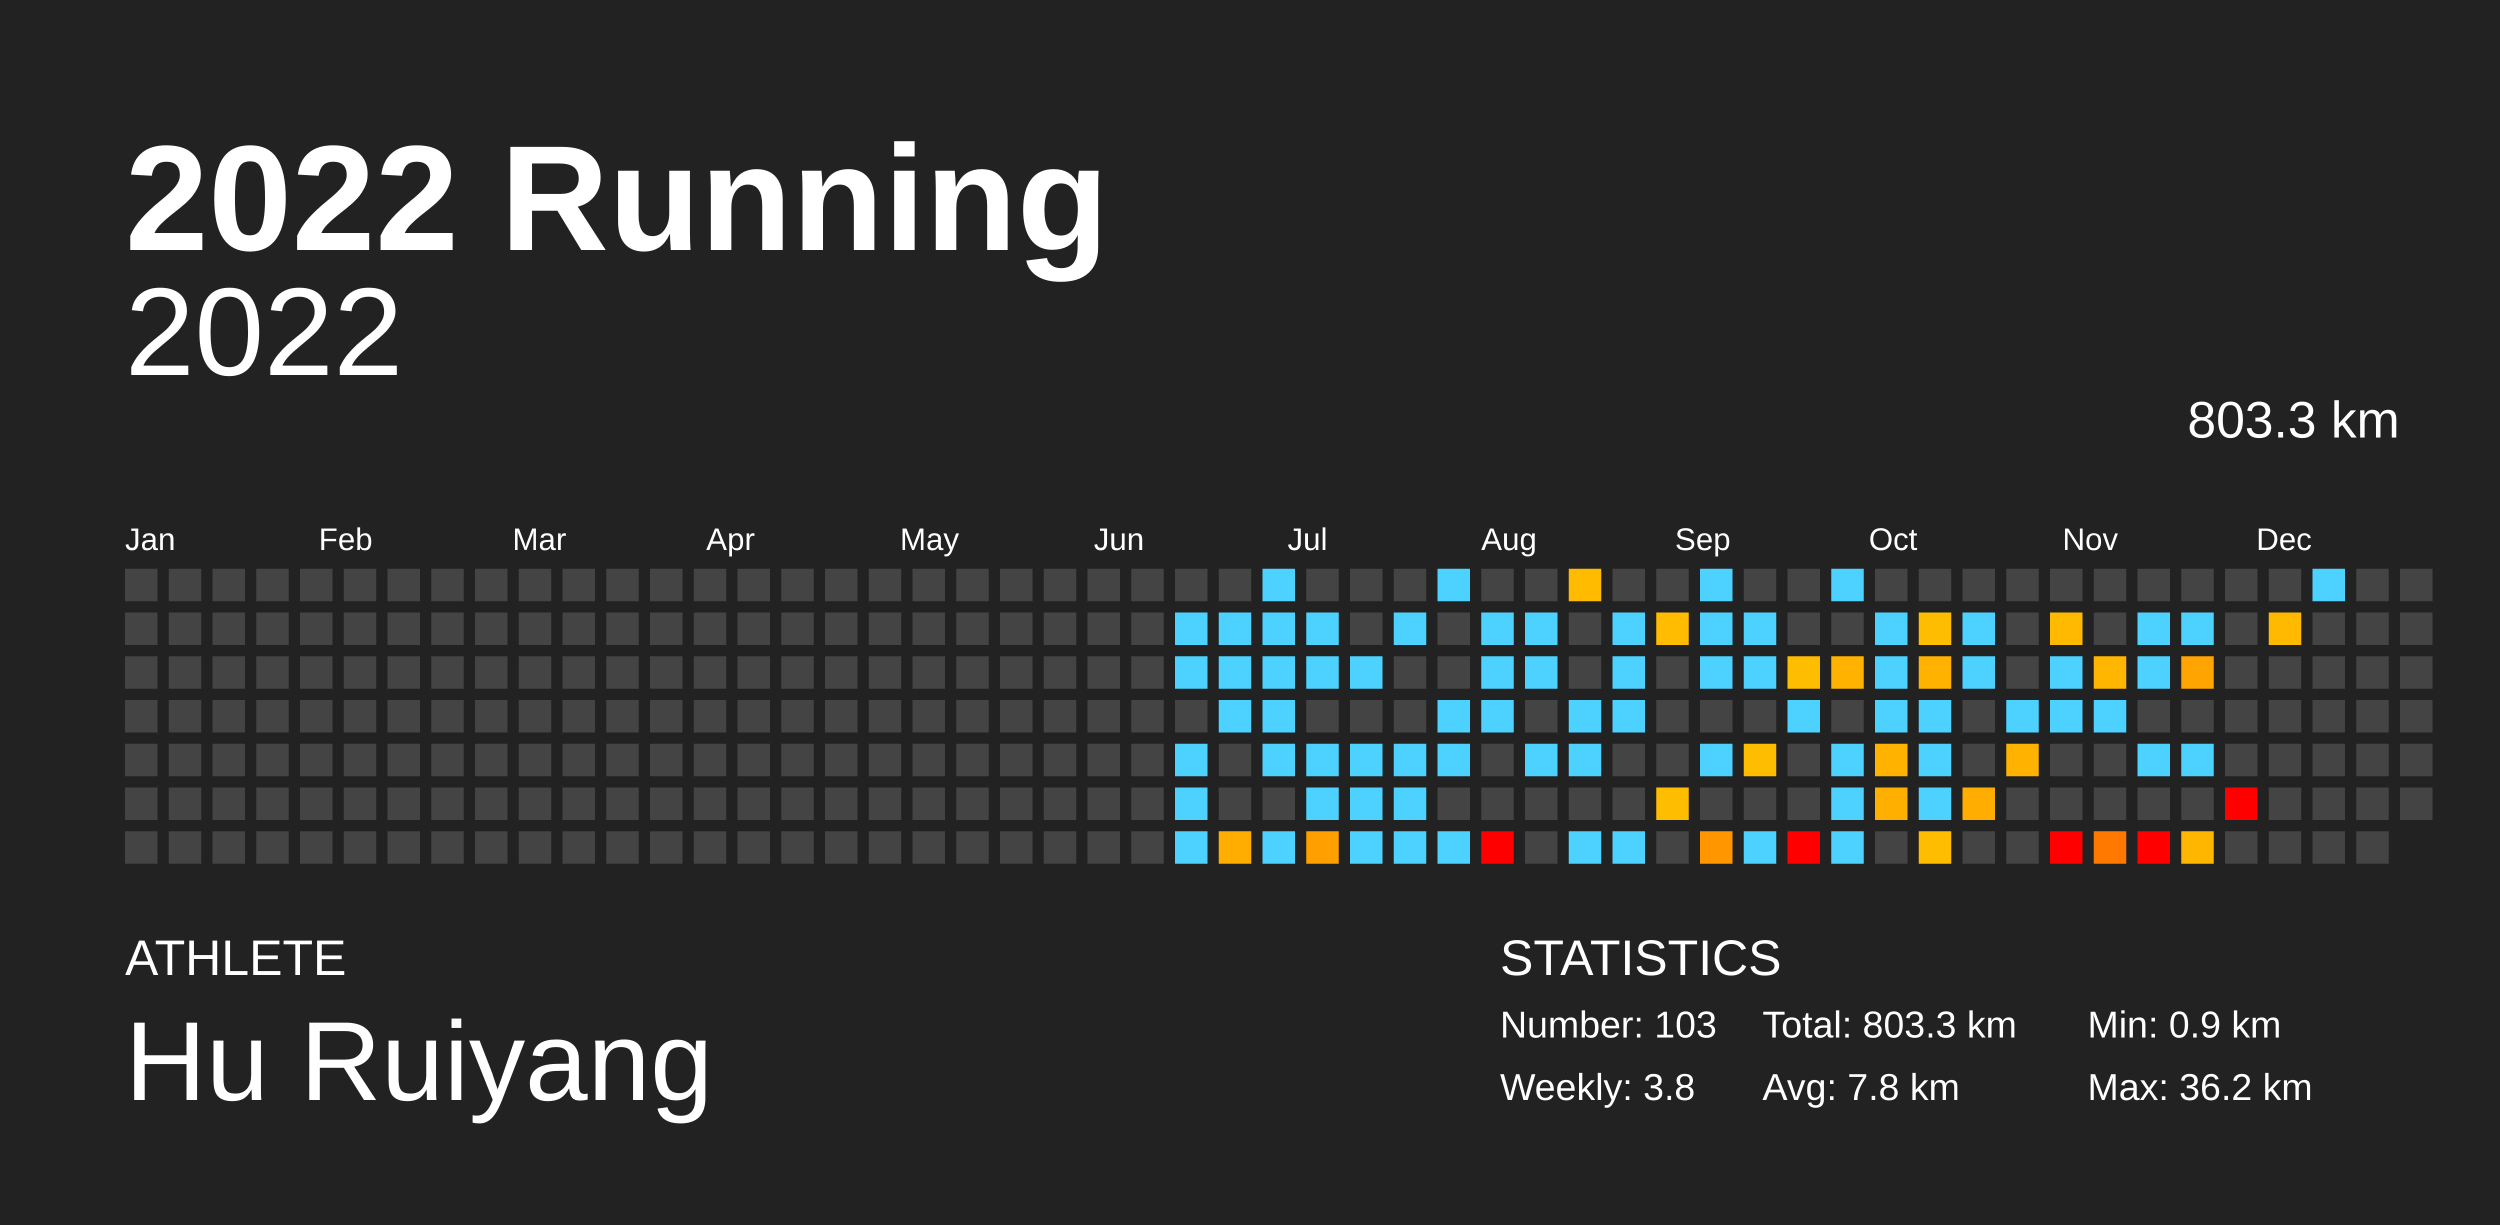
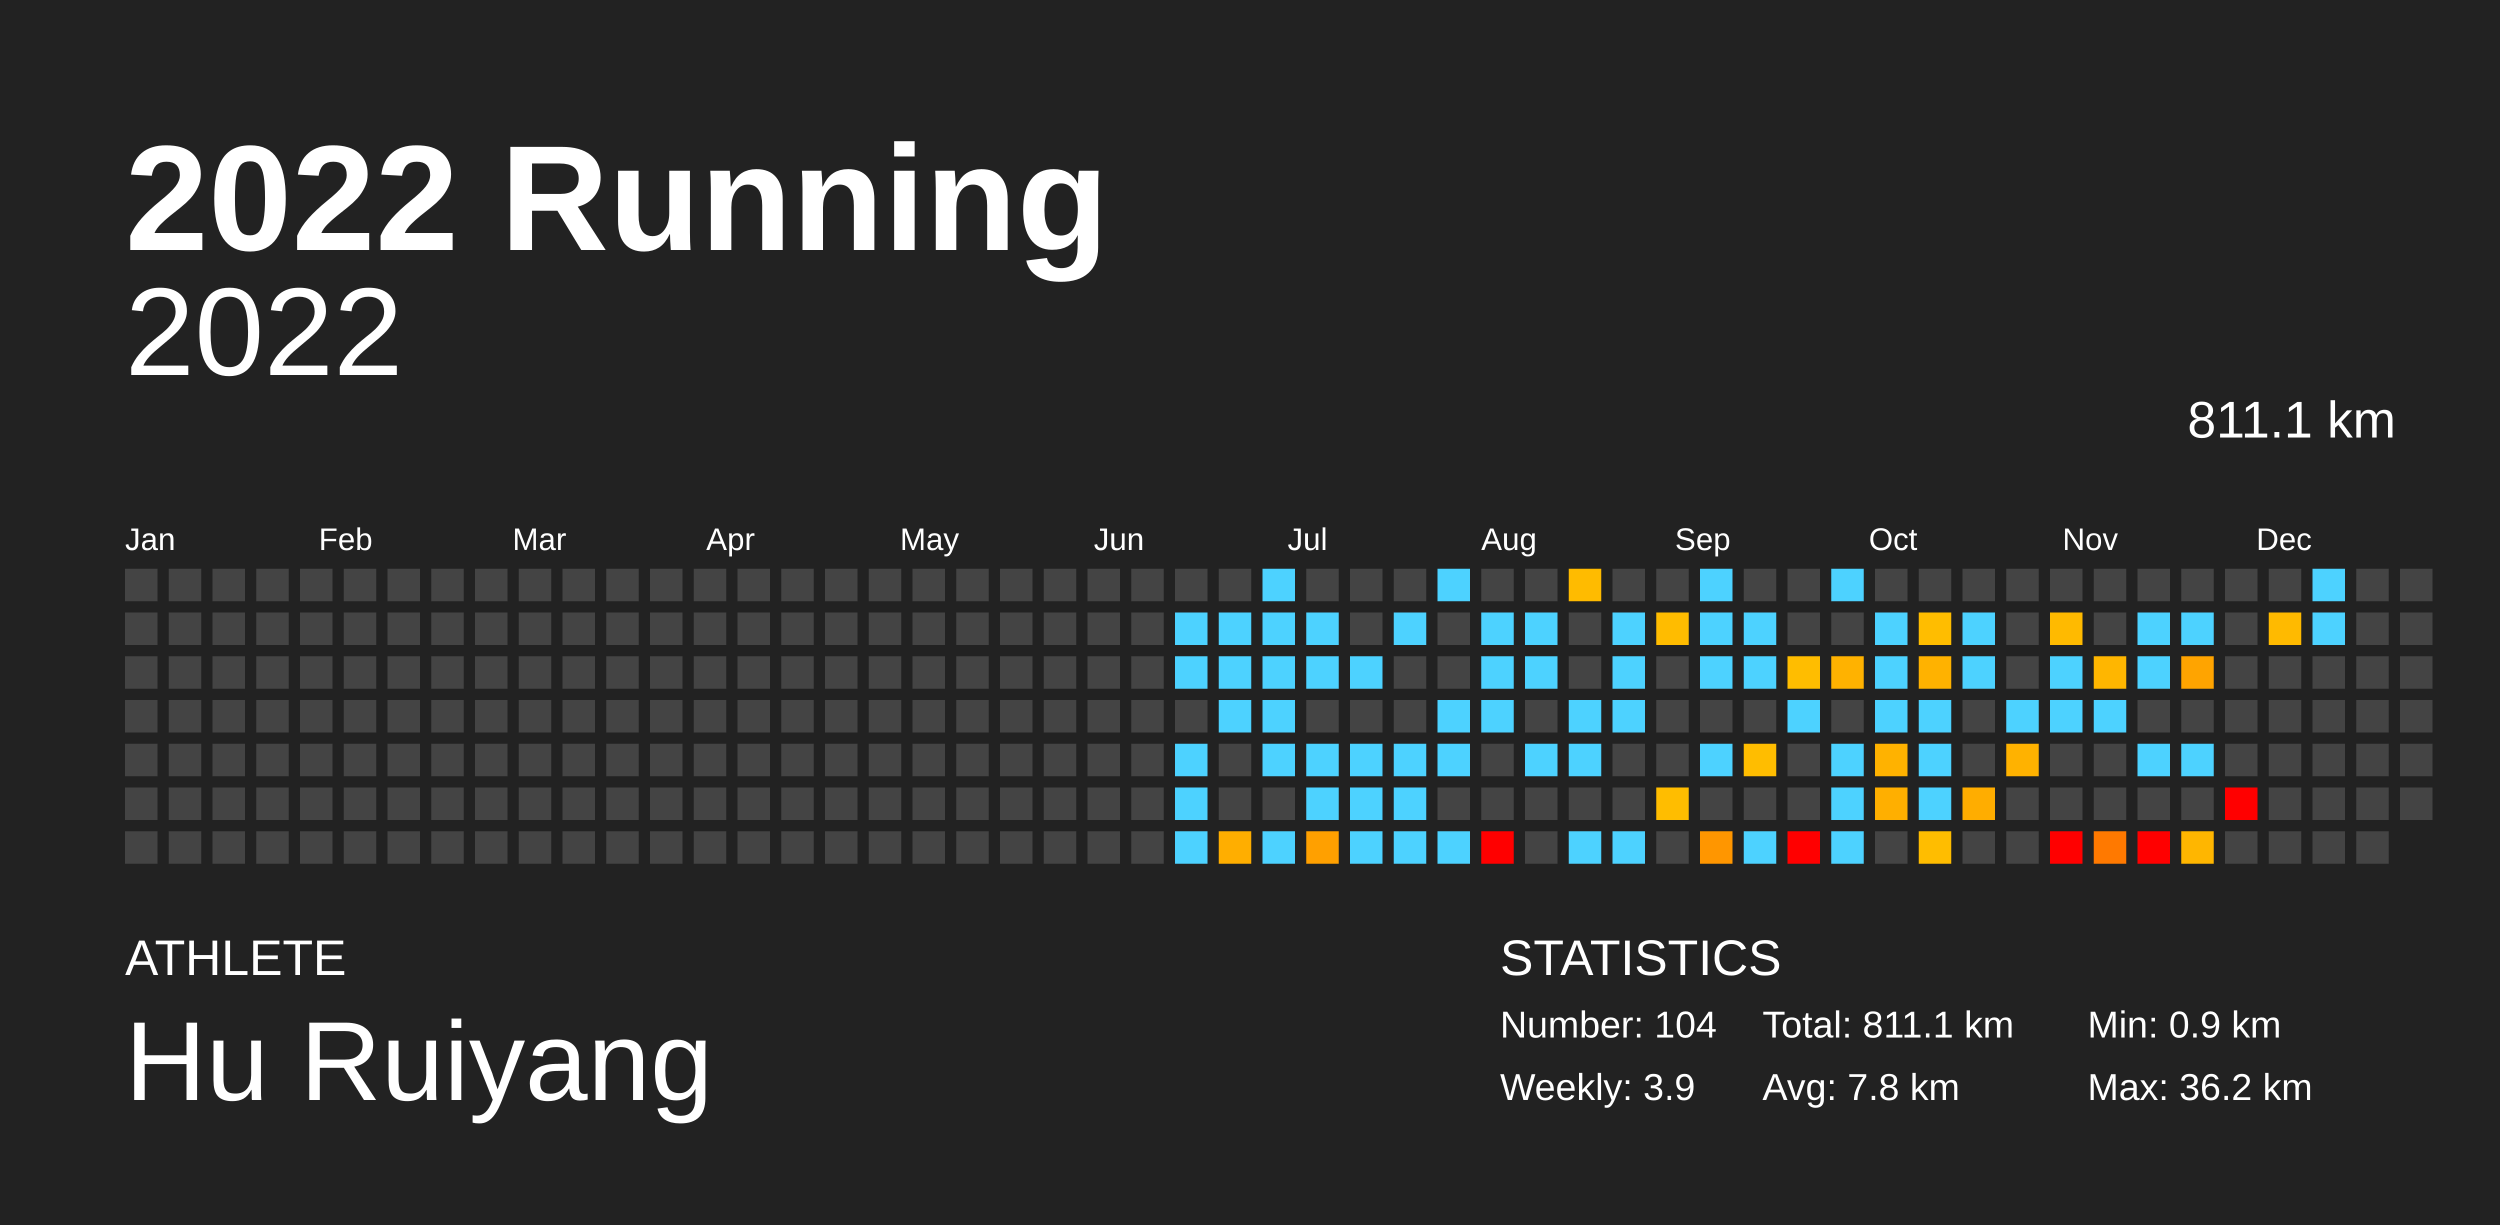
<svg xmlns="http://www.w3.org/2000/svg" baseProfile="full" height="98mm" version="1.1" viewBox="0,0,200,98" width="200mm">
  <defs />
  <rect fill="#222222" height="98" width="200" x="0" y="0" />
  <text fill="#FFFFFF" style="font-size:12px; font-family:Arial; font-weight:bold;" x="10" y="20">2022 Running</text>
  <text fill="#FFFFFF" style="font-size:4px; font-family:Arial" x="10" y="78">ATHLETE</text>
  <text fill="#FFFFFF" style="font-size:9px; font-family:Arial" x="10" y="88">Hu Ruiyang</text>
  <text fill="#FFFFFF" style="font-size:4px; font-family:Arial" x="120" y="78">STATISTICS</text>
-   <text fill="#FFFFFF" style="font-size:3px; font-family:Arial" x="120" y="83">Number: 103</text>
-   <text fill="#FFFFFF" style="font-size:3px; font-family:Arial" x="120" y="88">Weekly: 3.8</text>
-   <text fill="#FFFFFF" style="font-size:3px; font-family:Arial" x="141" y="83">Total: 803.3 km</text>
+   <text fill="#FFFFFF" style="font-size:3px; font-family:Arial" x="120" y="83">Number: 104</text>
+   <text fill="#FFFFFF" style="font-size:3px; font-family:Arial" x="120" y="88">Weekly: 3.9</text>
+   <text fill="#FFFFFF" style="font-size:3px; font-family:Arial" x="141" y="83">Total: 811.1 km</text>
  <text fill="#FFFFFF" style="font-size:3px; font-family:Arial" x="141" y="88">Avg: 7.8 km</text>
  <text fill="#FFFFFF" style="font-size:3px; font-family:Arial" x="167" y="83">Min: 0.9 km</text>
  <text fill="#FFFFFF" style="font-size:3px; font-family:Arial" x="167" y="88">Max: 36.2 km</text>
  <text alignment-baseline="hanging" fill="#FFFFFF" style="font-size:10.0px; font-family:Arial;" x="10" y="30">2022</text>
-   <text alignment-baseline="hanging" fill="#FFFFFF" style="font-size:4.125px; font-family:Arial;" x="175" y="35">803.3 km</text>
+   <text alignment-baseline="hanging" fill="#FFFFFF" style="font-size:4.125px; font-family:Arial;" x="175" y="35">811.1 km</text>
  <text fill="#FFFFFF" style="font-size:2.5px; font-family:Arial" x="10.0" y="44">Jan</text>
  <text fill="#FFFFFF" style="font-size:2.5px; font-family:Arial" x="25.5" y="44">Feb</text>
  <text fill="#FFFFFF" style="font-size:2.5px; font-family:Arial" x="41.0" y="44">Mar</text>
  <text fill="#FFFFFF" style="font-size:2.5px; font-family:Arial" x="56.5" y="44">Apr</text>
  <text fill="#FFFFFF" style="font-size:2.5px; font-family:Arial" x="72.0" y="44">May</text>
  <text fill="#FFFFFF" style="font-size:2.5px; font-family:Arial" x="87.5" y="44">Jun</text>
  <text fill="#FFFFFF" style="font-size:2.5px; font-family:Arial" x="103.0" y="44">Jul</text>
  <text fill="#FFFFFF" style="font-size:2.5px; font-family:Arial" x="118.5" y="44">Aug</text>
  <text fill="#FFFFFF" style="font-size:2.5px; font-family:Arial" x="134.0" y="44">Sep</text>
  <text fill="#FFFFFF" style="font-size:2.5px; font-family:Arial" x="149.5" y="44">Oct</text>
  <text fill="#FFFFFF" style="font-size:2.5px; font-family:Arial" x="165.0" y="44">Nov</text>
  <text fill="#FFFFFF" style="font-size:2.5px; font-family:Arial" x="180.5" y="44">Dec</text>
  <rect fill="#444444" height="2.6" width="2.6" x="10.0" y="45.5" />
  <rect fill="#444444" height="2.6" width="2.6" x="10.0" y="49.0" />
  <rect fill="#444444" height="2.6" width="2.6" x="10.0" y="52.5" />
  <rect fill="#444444" height="2.6" width="2.6" x="10.0" y="56.0" />
  <rect fill="#444444" height="2.6" width="2.6" x="10.0" y="59.5" />
  <rect fill="#444444" height="2.6" width="2.6" x="10.0" y="63.0" />
  <rect fill="#444444" height="2.6" width="2.6" x="10.0" y="66.5" />
  <rect fill="#444444" height="2.6" width="2.6" x="13.5" y="45.5" />
  <rect fill="#444444" height="2.6" width="2.6" x="13.5" y="49.0" />
  <rect fill="#444444" height="2.6" width="2.6" x="13.5" y="52.5" />
  <rect fill="#444444" height="2.6" width="2.6" x="13.5" y="56.0" />
  <rect fill="#444444" height="2.6" width="2.6" x="13.5" y="59.5" />
  <rect fill="#444444" height="2.6" width="2.6" x="13.5" y="63.0" />
  <rect fill="#444444" height="2.6" width="2.6" x="13.5" y="66.5" />
  <rect fill="#444444" height="2.6" width="2.6" x="17.0" y="45.5" />
  <rect fill="#444444" height="2.6" width="2.6" x="17.0" y="49.0" />
  <rect fill="#444444" height="2.6" width="2.6" x="17.0" y="52.5" />
  <rect fill="#444444" height="2.6" width="2.6" x="17.0" y="56.0" />
  <rect fill="#444444" height="2.6" width="2.6" x="17.0" y="59.5" />
  <rect fill="#444444" height="2.6" width="2.6" x="17.0" y="63.0" />
  <rect fill="#444444" height="2.6" width="2.6" x="17.0" y="66.5" />
  <rect fill="#444444" height="2.6" width="2.6" x="20.5" y="45.5" />
  <rect fill="#444444" height="2.6" width="2.6" x="20.5" y="49.0" />
  <rect fill="#444444" height="2.6" width="2.6" x="20.5" y="52.5" />
  <rect fill="#444444" height="2.6" width="2.6" x="20.5" y="56.0" />
  <rect fill="#444444" height="2.6" width="2.6" x="20.5" y="59.5" />
  <rect fill="#444444" height="2.6" width="2.6" x="20.5" y="63.0" />
  <rect fill="#444444" height="2.6" width="2.6" x="20.5" y="66.5" />
  <rect fill="#444444" height="2.6" width="2.6" x="24.0" y="45.5" />
  <rect fill="#444444" height="2.6" width="2.6" x="24.0" y="49.0" />
  <rect fill="#444444" height="2.6" width="2.6" x="24.0" y="52.5" />
  <rect fill="#444444" height="2.6" width="2.6" x="24.0" y="56.0" />
  <rect fill="#444444" height="2.6" width="2.6" x="24.0" y="59.5" />
  <rect fill="#444444" height="2.6" width="2.6" x="24.0" y="63.0" />
  <rect fill="#444444" height="2.6" width="2.6" x="24.0" y="66.5" />
  <rect fill="#444444" height="2.6" width="2.6" x="27.5" y="45.5" />
  <rect fill="#444444" height="2.6" width="2.6" x="27.5" y="49.0" />
  <rect fill="#444444" height="2.6" width="2.6" x="27.5" y="52.5" />
  <rect fill="#444444" height="2.6" width="2.6" x="27.5" y="56.0" />
  <rect fill="#444444" height="2.6" width="2.6" x="27.5" y="59.5" />
  <rect fill="#444444" height="2.6" width="2.6" x="27.5" y="63.0" />
  <rect fill="#444444" height="2.6" width="2.6" x="27.5" y="66.5" />
  <rect fill="#444444" height="2.6" width="2.6" x="31.0" y="45.5" />
  <rect fill="#444444" height="2.6" width="2.6" x="31.0" y="49.0" />
  <rect fill="#444444" height="2.6" width="2.6" x="31.0" y="52.5" />
  <rect fill="#444444" height="2.6" width="2.6" x="31.0" y="56.0" />
  <rect fill="#444444" height="2.6" width="2.6" x="31.0" y="59.5" />
  <rect fill="#444444" height="2.6" width="2.6" x="31.0" y="63.0" />
  <rect fill="#444444" height="2.6" width="2.6" x="31.0" y="66.5" />
  <rect fill="#444444" height="2.6" width="2.6" x="34.5" y="45.5" />
  <rect fill="#444444" height="2.6" width="2.6" x="34.5" y="49.0" />
  <rect fill="#444444" height="2.6" width="2.6" x="34.5" y="52.5" />
  <rect fill="#444444" height="2.6" width="2.6" x="34.5" y="56.0" />
  <rect fill="#444444" height="2.6" width="2.6" x="34.5" y="59.5" />
  <rect fill="#444444" height="2.6" width="2.6" x="34.5" y="63.0" />
  <rect fill="#444444" height="2.6" width="2.6" x="34.5" y="66.5" />
  <rect fill="#444444" height="2.6" width="2.6" x="38.0" y="45.5" />
  <rect fill="#444444" height="2.6" width="2.6" x="38.0" y="49.0" />
  <rect fill="#444444" height="2.6" width="2.6" x="38.0" y="52.5" />
  <rect fill="#444444" height="2.6" width="2.6" x="38.0" y="56.0" />
  <rect fill="#444444" height="2.6" width="2.6" x="38.0" y="59.5" />
  <rect fill="#444444" height="2.6" width="2.6" x="38.0" y="63.0" />
  <rect fill="#444444" height="2.6" width="2.6" x="38.0" y="66.5" />
  <rect fill="#444444" height="2.6" width="2.6" x="41.5" y="45.5" />
  <rect fill="#444444" height="2.6" width="2.6" x="41.5" y="49.0" />
  <rect fill="#444444" height="2.6" width="2.6" x="41.5" y="52.5" />
  <rect fill="#444444" height="2.6" width="2.6" x="41.5" y="56.0" />
  <rect fill="#444444" height="2.6" width="2.6" x="41.5" y="59.5" />
  <rect fill="#444444" height="2.6" width="2.6" x="41.5" y="63.0" />
  <rect fill="#444444" height="2.6" width="2.6" x="41.5" y="66.5" />
  <rect fill="#444444" height="2.6" width="2.6" x="45.0" y="45.5" />
  <rect fill="#444444" height="2.6" width="2.6" x="45.0" y="49.0" />
  <rect fill="#444444" height="2.6" width="2.6" x="45.0" y="52.5" />
  <rect fill="#444444" height="2.6" width="2.6" x="45.0" y="56.0" />
  <rect fill="#444444" height="2.6" width="2.6" x="45.0" y="59.5" />
  <rect fill="#444444" height="2.6" width="2.6" x="45.0" y="63.0" />
  <rect fill="#444444" height="2.6" width="2.6" x="45.0" y="66.5" />
  <rect fill="#444444" height="2.6" width="2.6" x="48.5" y="45.5" />
  <rect fill="#444444" height="2.6" width="2.6" x="48.5" y="49.0" />
  <rect fill="#444444" height="2.6" width="2.6" x="48.5" y="52.5" />
  <rect fill="#444444" height="2.6" width="2.6" x="48.5" y="56.0" />
  <rect fill="#444444" height="2.6" width="2.6" x="48.5" y="59.5" />
  <rect fill="#444444" height="2.6" width="2.6" x="48.5" y="63.0" />
  <rect fill="#444444" height="2.6" width="2.6" x="48.5" y="66.5" />
  <rect fill="#444444" height="2.6" width="2.6" x="52.0" y="45.5" />
  <rect fill="#444444" height="2.6" width="2.6" x="52.0" y="49.0" />
  <rect fill="#444444" height="2.6" width="2.6" x="52.0" y="52.5" />
  <rect fill="#444444" height="2.6" width="2.6" x="52.0" y="56.0" />
  <rect fill="#444444" height="2.6" width="2.6" x="52.0" y="59.5" />
  <rect fill="#444444" height="2.6" width="2.6" x="52.0" y="63.0" />
  <rect fill="#444444" height="2.6" width="2.6" x="52.0" y="66.5" />
  <rect fill="#444444" height="2.6" width="2.6" x="55.5" y="45.5" />
  <rect fill="#444444" height="2.6" width="2.6" x="55.5" y="49.0" />
  <rect fill="#444444" height="2.6" width="2.6" x="55.5" y="52.5" />
  <rect fill="#444444" height="2.6" width="2.6" x="55.5" y="56.0" />
  <rect fill="#444444" height="2.6" width="2.6" x="55.5" y="59.5" />
  <rect fill="#444444" height="2.6" width="2.6" x="55.5" y="63.0" />
  <rect fill="#444444" height="2.6" width="2.6" x="55.5" y="66.5" />
  <rect fill="#444444" height="2.6" width="2.6" x="59.0" y="45.5" />
  <rect fill="#444444" height="2.6" width="2.6" x="59.0" y="49.0" />
  <rect fill="#444444" height="2.6" width="2.6" x="59.0" y="52.5" />
  <rect fill="#444444" height="2.6" width="2.6" x="59.0" y="56.0" />
  <rect fill="#444444" height="2.6" width="2.6" x="59.0" y="59.5" />
  <rect fill="#444444" height="2.6" width="2.6" x="59.0" y="63.0" />
  <rect fill="#444444" height="2.6" width="2.6" x="59.0" y="66.5" />
  <rect fill="#444444" height="2.6" width="2.6" x="62.5" y="45.5" />
  <rect fill="#444444" height="2.6" width="2.6" x="62.5" y="49.0" />
  <rect fill="#444444" height="2.6" width="2.6" x="62.5" y="52.5" />
  <rect fill="#444444" height="2.6" width="2.6" x="62.5" y="56.0" />
  <rect fill="#444444" height="2.6" width="2.6" x="62.5" y="59.5" />
  <rect fill="#444444" height="2.6" width="2.6" x="62.5" y="63.0" />
  <rect fill="#444444" height="2.6" width="2.6" x="62.5" y="66.5" />
  <rect fill="#444444" height="2.6" width="2.6" x="66.0" y="45.5" />
  <rect fill="#444444" height="2.6" width="2.6" x="66.0" y="49.0" />
  <rect fill="#444444" height="2.6" width="2.6" x="66.0" y="52.5" />
  <rect fill="#444444" height="2.6" width="2.6" x="66.0" y="56.0" />
  <rect fill="#444444" height="2.6" width="2.6" x="66.0" y="59.5" />
  <rect fill="#444444" height="2.6" width="2.6" x="66.0" y="63.0" />
  <rect fill="#444444" height="2.6" width="2.6" x="66.0" y="66.5" />
  <rect fill="#444444" height="2.6" width="2.6" x="69.5" y="45.5" />
  <rect fill="#444444" height="2.6" width="2.6" x="69.5" y="49.0" />
  <rect fill="#444444" height="2.6" width="2.6" x="69.5" y="52.5" />
  <rect fill="#444444" height="2.6" width="2.6" x="69.5" y="56.0" />
  <rect fill="#444444" height="2.6" width="2.6" x="69.5" y="59.5" />
  <rect fill="#444444" height="2.6" width="2.6" x="69.5" y="63.0" />
  <rect fill="#444444" height="2.6" width="2.6" x="69.5" y="66.5" />
  <rect fill="#444444" height="2.6" width="2.6" x="73.0" y="45.5" />
  <rect fill="#444444" height="2.6" width="2.6" x="73.0" y="49.0" />
  <rect fill="#444444" height="2.6" width="2.6" x="73.0" y="52.5" />
  <rect fill="#444444" height="2.6" width="2.6" x="73.0" y="56.0" />
  <rect fill="#444444" height="2.6" width="2.6" x="73.0" y="59.5" />
  <rect fill="#444444" height="2.6" width="2.6" x="73.0" y="63.0" />
  <rect fill="#444444" height="2.6" width="2.6" x="73.0" y="66.5" />
  <rect fill="#444444" height="2.6" width="2.6" x="76.5" y="45.5" />
  <rect fill="#444444" height="2.6" width="2.6" x="76.5" y="49.0" />
  <rect fill="#444444" height="2.6" width="2.6" x="76.5" y="52.5" />
  <rect fill="#444444" height="2.6" width="2.6" x="76.5" y="56.0" />
  <rect fill="#444444" height="2.6" width="2.6" x="76.5" y="59.5" />
  <rect fill="#444444" height="2.6" width="2.6" x="76.5" y="63.0" />
  <rect fill="#444444" height="2.6" width="2.6" x="76.5" y="66.5" />
  <rect fill="#444444" height="2.6" width="2.6" x="80.0" y="45.5" />
  <rect fill="#444444" height="2.6" width="2.6" x="80.0" y="49.0" />
  <rect fill="#444444" height="2.6" width="2.6" x="80.0" y="52.5" />
  <rect fill="#444444" height="2.6" width="2.6" x="80.0" y="56.0" />
  <rect fill="#444444" height="2.6" width="2.6" x="80.0" y="59.5" />
  <rect fill="#444444" height="2.6" width="2.6" x="80.0" y="63.0" />
  <rect fill="#444444" height="2.6" width="2.6" x="80.0" y="66.5" />
  <rect fill="#444444" height="2.6" width="2.6" x="83.5" y="45.5" />
  <rect fill="#444444" height="2.6" width="2.6" x="83.5" y="49.0" />
  <rect fill="#444444" height="2.6" width="2.6" x="83.5" y="52.5" />
  <rect fill="#444444" height="2.6" width="2.6" x="83.5" y="56.0" />
  <rect fill="#444444" height="2.6" width="2.6" x="83.5" y="59.5" />
  <rect fill="#444444" height="2.6" width="2.6" x="83.5" y="63.0" />
  <rect fill="#444444" height="2.6" width="2.6" x="83.5" y="66.5" />
  <rect fill="#444444" height="2.6" width="2.6" x="87.0" y="45.5" />
  <rect fill="#444444" height="2.6" width="2.6" x="87.0" y="49.0" />
  <rect fill="#444444" height="2.6" width="2.6" x="87.0" y="52.5" />
  <rect fill="#444444" height="2.6" width="2.6" x="87.0" y="56.0" />
  <rect fill="#444444" height="2.6" width="2.6" x="87.0" y="59.5" />
  <rect fill="#444444" height="2.6" width="2.6" x="87.0" y="63.0" />
  <rect fill="#444444" height="2.6" width="2.6" x="87.0" y="66.5" />
  <rect fill="#444444" height="2.6" width="2.6" x="90.5" y="45.5" />
  <rect fill="#444444" height="2.6" width="2.6" x="90.5" y="49.0" />
  <rect fill="#444444" height="2.6" width="2.6" x="90.5" y="52.5" />
  <rect fill="#444444" height="2.6" width="2.6" x="90.5" y="56.0" />
  <rect fill="#444444" height="2.6" width="2.6" x="90.5" y="59.5" />
  <rect fill="#444444" height="2.6" width="2.6" x="90.5" y="63.0" />
  <rect fill="#444444" height="2.6" width="2.6" x="90.5" y="66.5" />
  <rect fill="#444444" height="2.6" width="2.6" x="94.0" y="45.5" />
  <rect fill="#4dd2ff" height="2.6" width="2.6" x="94.0" y="49.0" />
  <rect fill="#4dd2ff" height="2.6" width="2.6" x="94.0" y="52.5" />
  <rect fill="#444444" height="2.6" width="2.6" x="94.0" y="56.0" />
  <rect fill="#4dd2ff" height="2.6" width="2.6" x="94.0" y="59.5" />
  <rect fill="#4dd2ff" height="2.6" width="2.6" x="94.0" y="63.0" />
  <rect fill="#4dd2ff" height="2.6" width="2.6" x="94.0" y="66.5" />
  <rect fill="#444444" height="2.6" width="2.6" x="97.5" y="45.5" />
  <rect fill="#4dd2ff" height="2.6" width="2.6" x="97.5" y="49.0" />
  <rect fill="#4dd2ff" height="2.6" width="2.6" x="97.5" y="52.5" />
  <rect fill="#4dd2ff" height="2.6" width="2.6" x="97.5" y="56.0" />
  <rect fill="#444444" height="2.6" width="2.6" x="97.5" y="59.5" />
  <rect fill="#444444" height="2.6" width="2.6" x="97.5" y="63.0" />
  <rect fill="#ffae00" height="2.6" width="2.6" x="97.5" y="66.5" />
  <rect fill="#4dd2ff" height="2.6" width="2.6" x="101.0" y="45.5" />
  <rect fill="#4dd2ff" height="2.6" width="2.6" x="101.0" y="49.0" />
  <rect fill="#4dd2ff" height="2.6" width="2.6" x="101.0" y="52.5" />
  <rect fill="#4dd2ff" height="2.6" width="2.6" x="101.0" y="56.0" />
  <rect fill="#4dd2ff" height="2.6" width="2.6" x="101.0" y="59.5" />
  <rect fill="#444444" height="2.6" width="2.6" x="101.0" y="63.0" />
  <rect fill="#4dd2ff" height="2.6" width="2.6" x="101.0" y="66.5" />
  <rect fill="#444444" height="2.6" width="2.6" x="104.5" y="45.5" />
  <rect fill="#4dd2ff" height="2.6" width="2.6" x="104.5" y="49.0" />
  <rect fill="#4dd2ff" height="2.6" width="2.6" x="104.5" y="52.5" />
  <rect fill="#444444" height="2.6" width="2.6" x="104.5" y="56.0" />
  <rect fill="#4dd2ff" height="2.6" width="2.6" x="104.5" y="59.5" />
  <rect fill="#4dd2ff" height="2.6" width="2.6" x="104.5" y="63.0" />
  <rect fill="#ffa000" height="2.6" width="2.6" x="104.5" y="66.5" />
  <rect fill="#444444" height="2.6" width="2.6" x="108.0" y="45.5" />
  <rect fill="#444444" height="2.6" width="2.6" x="108.0" y="49.0" />
  <rect fill="#4dd2ff" height="2.6" width="2.6" x="108.0" y="52.5" />
  <rect fill="#444444" height="2.6" width="2.6" x="108.0" y="56.0" />
  <rect fill="#4dd2ff" height="2.6" width="2.6" x="108.0" y="59.5" />
  <rect fill="#4dd2ff" height="2.6" width="2.6" x="108.0" y="63.0" />
  <rect fill="#4dd2ff" height="2.6" width="2.6" x="108.0" y="66.5" />
  <rect fill="#444444" height="2.6" width="2.6" x="111.5" y="45.5" />
  <rect fill="#4dd2ff" height="2.6" width="2.6" x="111.5" y="49.0" />
  <rect fill="#444444" height="2.6" width="2.6" x="111.5" y="52.5" />
  <rect fill="#444444" height="2.6" width="2.6" x="111.5" y="56.0" />
  <rect fill="#4dd2ff" height="2.6" width="2.6" x="111.5" y="59.5" />
  <rect fill="#4dd2ff" height="2.6" width="2.6" x="111.5" y="63.0" />
  <rect fill="#4dd2ff" height="2.6" width="2.6" x="111.5" y="66.5" />
  <rect fill="#4dd2ff" height="2.6" width="2.6" x="115.0" y="45.5" />
  <rect fill="#444444" height="2.6" width="2.6" x="115.0" y="49.0" />
  <rect fill="#444444" height="2.6" width="2.6" x="115.0" y="52.5" />
  <rect fill="#4dd2ff" height="2.6" width="2.6" x="115.0" y="56.0" />
  <rect fill="#4dd2ff" height="2.6" width="2.6" x="115.0" y="59.5" />
  <rect fill="#444444" height="2.6" width="2.6" x="115.0" y="63.0" />
  <rect fill="#4dd2ff" height="2.6" width="2.6" x="115.0" y="66.5" />
  <rect fill="#444444" height="2.6" width="2.6" x="118.5" y="45.5" />
  <rect fill="#4dd2ff" height="2.6" width="2.6" x="118.5" y="49.0" />
  <rect fill="#4dd2ff" height="2.6" width="2.6" x="118.5" y="52.5" />
  <rect fill="#4dd2ff" height="2.6" width="2.6" x="118.5" y="56.0" />
  <rect fill="#444444" height="2.6" width="2.6" x="118.5" y="59.5" />
  <rect fill="#444444" height="2.6" width="2.6" x="118.5" y="63.0" />
  <rect fill="red" height="2.6" width="2.6" x="118.5" y="66.5" />
  <rect fill="#444444" height="2.6" width="2.6" x="122.0" y="45.5" />
  <rect fill="#4dd2ff" height="2.6" width="2.6" x="122.0" y="49.0" />
  <rect fill="#4dd2ff" height="2.6" width="2.6" x="122.0" y="52.5" />
  <rect fill="#444444" height="2.6" width="2.6" x="122.0" y="56.0" />
  <rect fill="#4dd2ff" height="2.6" width="2.6" x="122.0" y="59.5" />
  <rect fill="#444444" height="2.6" width="2.6" x="122.0" y="63.0" />
  <rect fill="#444444" height="2.6" width="2.6" x="122.0" y="66.5" />
  <rect fill="#ffbb00" height="2.6" width="2.6" x="125.5" y="45.5" />
  <rect fill="#444444" height="2.6" width="2.6" x="125.5" y="49.0" />
  <rect fill="#444444" height="2.6" width="2.6" x="125.5" y="52.5" />
  <rect fill="#4dd2ff" height="2.6" width="2.6" x="125.5" y="56.0" />
  <rect fill="#4dd2ff" height="2.6" width="2.6" x="125.5" y="59.5" />
  <rect fill="#444444" height="2.6" width="2.6" x="125.5" y="63.0" />
  <rect fill="#4dd2ff" height="2.6" width="2.6" x="125.5" y="66.5" />
  <rect fill="#444444" height="2.6" width="2.6" x="129.0" y="45.5" />
  <rect fill="#4dd2ff" height="2.6" width="2.6" x="129.0" y="49.0" />
  <rect fill="#4dd2ff" height="2.6" width="2.6" x="129.0" y="52.5" />
  <rect fill="#4dd2ff" height="2.6" width="2.6" x="129.0" y="56.0" />
  <rect fill="#444444" height="2.6" width="2.6" x="129.0" y="59.5" />
  <rect fill="#444444" height="2.6" width="2.6" x="129.0" y="63.0" />
  <rect fill="#4dd2ff" height="2.6" width="2.6" x="129.0" y="66.5" />
  <rect fill="#444444" height="2.6" width="2.6" x="132.5" y="45.5" />
  <rect fill="#ffbc00" height="2.6" width="2.6" x="132.5" y="49.0" />
  <rect fill="#444444" height="2.6" width="2.6" x="132.5" y="52.5" />
  <rect fill="#444444" height="2.6" width="2.6" x="132.5" y="56.0" />
  <rect fill="#444444" height="2.6" width="2.6" x="132.5" y="59.5" />
  <rect fill="#ffbd00" height="2.6" width="2.6" x="132.5" y="63.0" />
  <rect fill="#444444" height="2.6" width="2.6" x="132.5" y="66.5" />
  <rect fill="#4dd2ff" height="2.6" width="2.6" x="136.0" y="45.5" />
  <rect fill="#4dd2ff" height="2.6" width="2.6" x="136.0" y="49.0" />
  <rect fill="#4dd2ff" height="2.6" width="2.6" x="136.0" y="52.5" />
  <rect fill="#444444" height="2.6" width="2.6" x="136.0" y="56.0" />
  <rect fill="#4dd2ff" height="2.6" width="2.6" x="136.0" y="59.5" />
  <rect fill="#444444" height="2.6" width="2.6" x="136.0" y="63.0" />
  <rect fill="#ff9600" height="2.6" width="2.6" x="136.0" y="66.5" />
  <rect fill="#444444" height="2.6" width="2.6" x="139.5" y="45.5" />
  <rect fill="#4dd2ff" height="2.6" width="2.6" x="139.5" y="49.0" />
  <rect fill="#4dd2ff" height="2.6" width="2.6" x="139.5" y="52.5" />
  <rect fill="#444444" height="2.6" width="2.6" x="139.5" y="56.0" />
  <rect fill="#ffbd00" height="2.6" width="2.6" x="139.5" y="59.5" />
  <rect fill="#444444" height="2.6" width="2.6" x="139.5" y="63.0" />
  <rect fill="#4dd2ff" height="2.6" width="2.6" x="139.5" y="66.5" />
  <rect fill="#444444" height="2.6" width="2.6" x="143.0" y="45.5" />
  <rect fill="#444444" height="2.6" width="2.6" x="143.0" y="49.0" />
  <rect fill="#ffbd00" height="2.6" width="2.6" x="143.0" y="52.5" />
  <rect fill="#4dd2ff" height="2.6" width="2.6" x="143.0" y="56.0" />
  <rect fill="#444444" height="2.6" width="2.6" x="143.0" y="59.5" />
  <rect fill="#444444" height="2.6" width="2.6" x="143.0" y="63.0" />
  <rect fill="red" height="2.6" width="2.6" x="143.0" y="66.5" />
  <rect fill="#4dd2ff" height="2.6" width="2.6" x="146.5" y="45.5" />
  <rect fill="#444444" height="2.6" width="2.6" x="146.5" y="49.0" />
  <rect fill="#ffb200" height="2.6" width="2.6" x="146.5" y="52.5" />
  <rect fill="#444444" height="2.6" width="2.6" x="146.5" y="56.0" />
  <rect fill="#4dd2ff" height="2.6" width="2.6" x="146.5" y="59.5" />
  <rect fill="#4dd2ff" height="2.6" width="2.6" x="146.5" y="63.0" />
  <rect fill="#4dd2ff" height="2.6" width="2.6" x="146.5" y="66.5" />
  <rect fill="#444444" height="2.6" width="2.6" x="150.0" y="45.5" />
  <rect fill="#4dd2ff" height="2.6" width="2.6" x="150.0" y="49.0" />
  <rect fill="#4dd2ff" height="2.6" width="2.6" x="150.0" y="52.5" />
  <rect fill="#4dd2ff" height="2.6" width="2.6" x="150.0" y="56.0" />
  <rect fill="#ffb200" height="2.6" width="2.6" x="150.0" y="59.5" />
  <rect fill="#ffaf00" height="2.6" width="2.6" x="150.0" y="63.0" />
  <rect fill="#444444" height="2.6" width="2.6" x="150.0" y="66.5" />
  <rect fill="#444444" height="2.6" width="2.6" x="153.5" y="45.5" />
  <rect fill="#ffbd00" height="2.6" width="2.6" x="153.5" y="49.0" />
  <rect fill="#ffb200" height="2.6" width="2.6" x="153.5" y="52.5" />
  <rect fill="#4dd2ff" height="2.6" width="2.6" x="153.5" y="56.0" />
  <rect fill="#4dd2ff" height="2.6" width="2.6" x="153.5" y="59.5" />
  <rect fill="#4dd2ff" height="2.6" width="2.6" x="153.5" y="63.0" />
  <rect fill="#ffbd00" height="2.6" width="2.6" x="153.5" y="66.5" />
  <rect fill="#444444" height="2.6" width="2.6" x="157.0" y="45.5" />
  <rect fill="#4dd2ff" height="2.6" width="2.6" x="157.0" y="49.0" />
  <rect fill="#4dd2ff" height="2.6" width="2.6" x="157.0" y="52.5" />
  <rect fill="#444444" height="2.6" width="2.6" x="157.0" y="56.0" />
  <rect fill="#444444" height="2.6" width="2.6" x="157.0" y="59.5" />
  <rect fill="#ffad00" height="2.6" width="2.6" x="157.0" y="63.0" />
  <rect fill="#444444" height="2.6" width="2.6" x="157.0" y="66.5" />
  <rect fill="#444444" height="2.6" width="2.6" x="160.5" y="45.5" />
  <rect fill="#444444" height="2.6" width="2.6" x="160.5" y="49.0" />
  <rect fill="#444444" height="2.6" width="2.6" x="160.5" y="52.5" />
  <rect fill="#4dd2ff" height="2.6" width="2.6" x="160.5" y="56.0" />
  <rect fill="#ffb200" height="2.6" width="2.6" x="160.5" y="59.5" />
  <rect fill="#444444" height="2.6" width="2.6" x="160.5" y="63.0" />
  <rect fill="#444444" height="2.6" width="2.6" x="160.5" y="66.5" />
  <rect fill="#444444" height="2.6" width="2.6" x="164.0" y="45.5" />
  <rect fill="#ffba00" height="2.6" width="2.6" x="164.0" y="49.0" />
  <rect fill="#4dd2ff" height="2.6" width="2.6" x="164.0" y="52.5" />
  <rect fill="#4dd2ff" height="2.6" width="2.6" x="164.0" y="56.0" />
  <rect fill="#444444" height="2.6" width="2.6" x="164.0" y="59.5" />
  <rect fill="#444444" height="2.6" width="2.6" x="164.0" y="63.0" />
  <rect fill="red" height="2.6" width="2.6" x="164.0" y="66.5" />
  <rect fill="#444444" height="2.6" width="2.6" x="167.5" y="45.5" />
  <rect fill="#444444" height="2.6" width="2.6" x="167.5" y="49.0" />
  <rect fill="#ffb600" height="2.6" width="2.6" x="167.5" y="52.5" />
  <rect fill="#4dd2ff" height="2.6" width="2.6" x="167.5" y="56.0" />
  <rect fill="#444444" height="2.6" width="2.6" x="167.5" y="59.5" />
  <rect fill="#444444" height="2.6" width="2.6" x="167.5" y="63.0" />
  <rect fill="#ff7900" height="2.6" width="2.6" x="167.5" y="66.5" />
  <rect fill="#444444" height="2.6" width="2.6" x="171.0" y="45.5" />
  <rect fill="#4dd2ff" height="2.6" width="2.6" x="171.0" y="49.0" />
  <rect fill="#4dd2ff" height="2.6" width="2.6" x="171.0" y="52.5" />
  <rect fill="#444444" height="2.6" width="2.6" x="171.0" y="56.0" />
  <rect fill="#4dd2ff" height="2.6" width="2.6" x="171.0" y="59.5" />
  <rect fill="#444444" height="2.6" width="2.6" x="171.0" y="63.0" />
  <rect fill="red" height="2.6" width="2.6" x="171.0" y="66.5" />
  <rect fill="#444444" height="2.6" width="2.6" x="174.5" y="45.5" />
  <rect fill="#4dd2ff" height="2.6" width="2.6" x="174.5" y="49.0" />
  <rect fill="#ffa400" height="2.6" width="2.6" x="174.5" y="52.5" />
  <rect fill="#444444" height="2.6" width="2.6" x="174.5" y="56.0" />
  <rect fill="#4dd2ff" height="2.6" width="2.6" x="174.5" y="59.5" />
  <rect fill="#444444" height="2.6" width="2.6" x="174.5" y="63.0" />
  <rect fill="#ffb600" height="2.6" width="2.6" x="174.5" y="66.5" />
  <rect fill="#444444" height="2.6" width="2.6" x="178.0" y="45.5" />
  <rect fill="#444444" height="2.6" width="2.6" x="178.0" y="49.0" />
  <rect fill="#444444" height="2.6" width="2.6" x="178.0" y="52.5" />
  <rect fill="#444444" height="2.6" width="2.6" x="178.0" y="56.0" />
  <rect fill="#444444" height="2.6" width="2.6" x="178.0" y="59.5" />
  <rect fill="red" height="2.6" width="2.6" x="178.0" y="63.0" />
  <rect fill="#444444" height="2.6" width="2.6" x="178.0" y="66.5" />
  <rect fill="#444444" height="2.6" width="2.6" x="181.5" y="45.5" />
  <rect fill="#ffba00" height="2.6" width="2.6" x="181.5" y="49.0" />
  <rect fill="#444444" height="2.6" width="2.6" x="181.5" y="52.5" />
  <rect fill="#444444" height="2.6" width="2.6" x="181.5" y="56.0" />
  <rect fill="#444444" height="2.6" width="2.6" x="181.5" y="59.5" />
  <rect fill="#444444" height="2.6" width="2.6" x="181.5" y="63.0" />
  <rect fill="#444444" height="2.6" width="2.6" x="181.5" y="66.5" />
  <rect fill="#4dd2ff" height="2.6" width="2.6" x="185.0" y="45.5" />
-   <rect fill="#444444" height="2.6" width="2.6" x="185.0" y="49.0" />
+   <rect fill="#4dd2ff" height="2.6" width="2.6" x="185.0" y="49.0" />
  <rect fill="#444444" height="2.6" width="2.6" x="185.0" y="52.5" />
  <rect fill="#444444" height="2.6" width="2.6" x="185.0" y="56.0" />
  <rect fill="#444444" height="2.6" width="2.6" x="185.0" y="59.5" />
  <rect fill="#444444" height="2.6" width="2.6" x="185.0" y="63.0" />
  <rect fill="#444444" height="2.6" width="2.6" x="185.0" y="66.5" />
  <rect fill="#444444" height="2.6" width="2.6" x="188.5" y="45.5" />
  <rect fill="#444444" height="2.6" width="2.6" x="188.5" y="49.0" />
  <rect fill="#444444" height="2.6" width="2.6" x="188.5" y="52.5" />
  <rect fill="#444444" height="2.6" width="2.6" x="188.5" y="56.0" />
  <rect fill="#444444" height="2.6" width="2.6" x="188.5" y="59.5" />
  <rect fill="#444444" height="2.6" width="2.6" x="188.5" y="63.0" />
  <rect fill="#444444" height="2.6" width="2.6" x="188.5" y="66.5" />
  <rect fill="#444444" height="2.6" width="2.6" x="192.0" y="45.5" />
  <rect fill="#444444" height="2.6" width="2.6" x="192.0" y="49.0" />
  <rect fill="#444444" height="2.6" width="2.6" x="192.0" y="52.5" />
  <rect fill="#444444" height="2.6" width="2.6" x="192.0" y="56.0" />
  <rect fill="#444444" height="2.6" width="2.6" x="192.0" y="59.5" />
  <rect fill="#444444" height="2.6" width="2.6" x="192.0" y="63.0" />
</svg>
